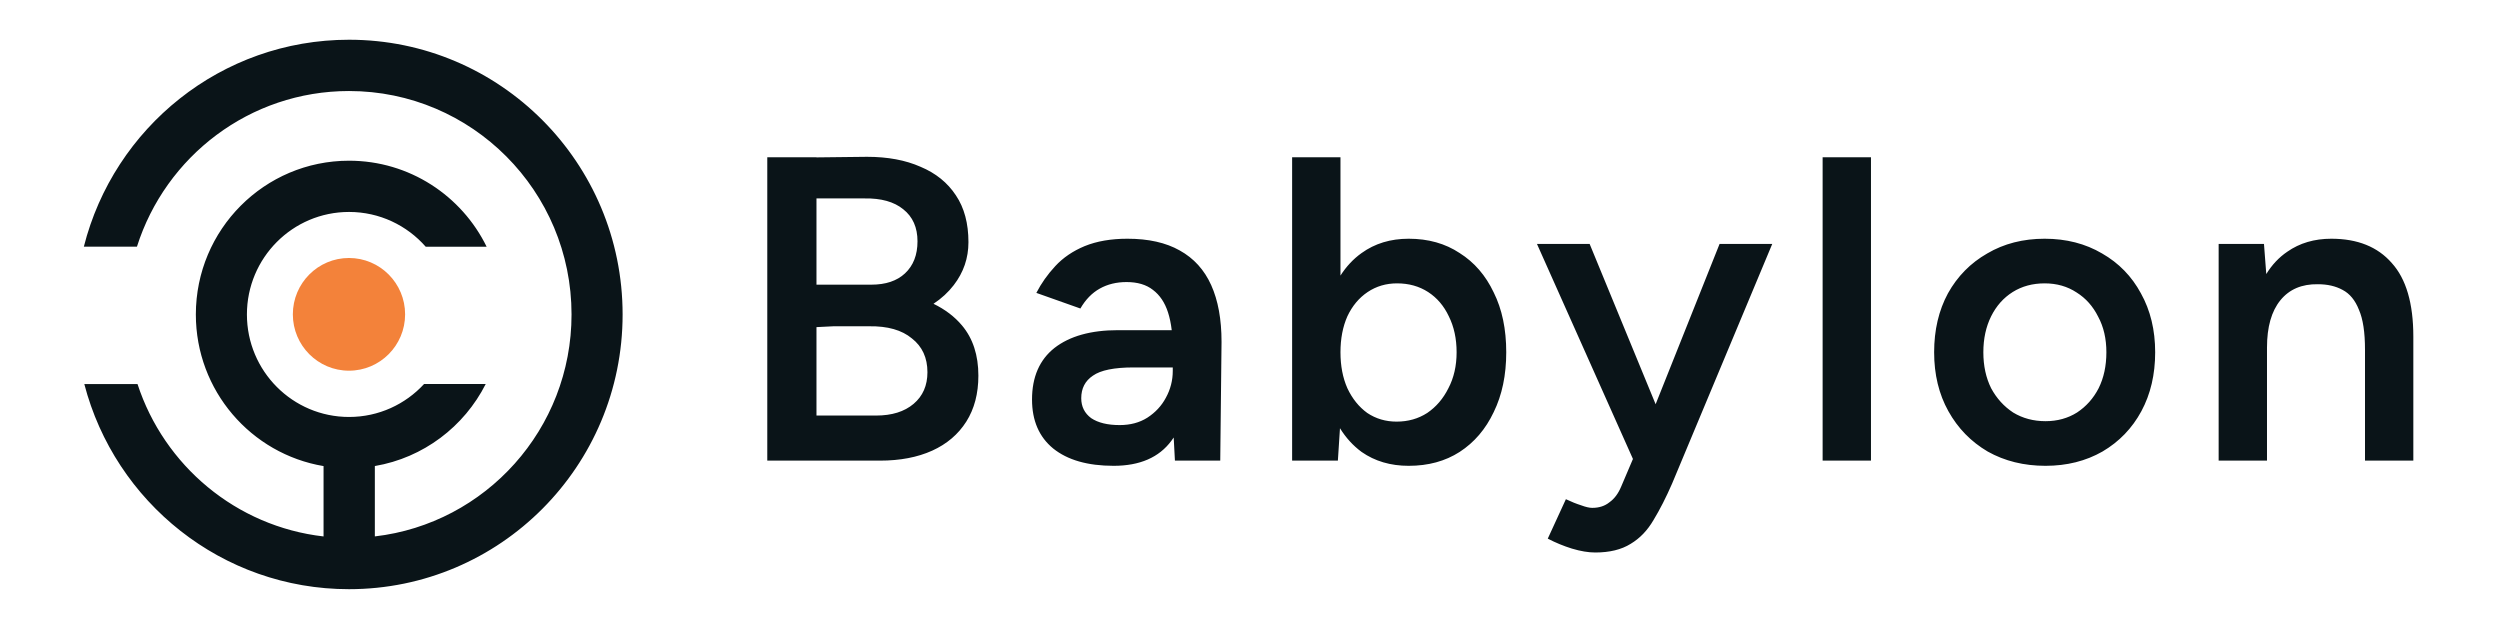
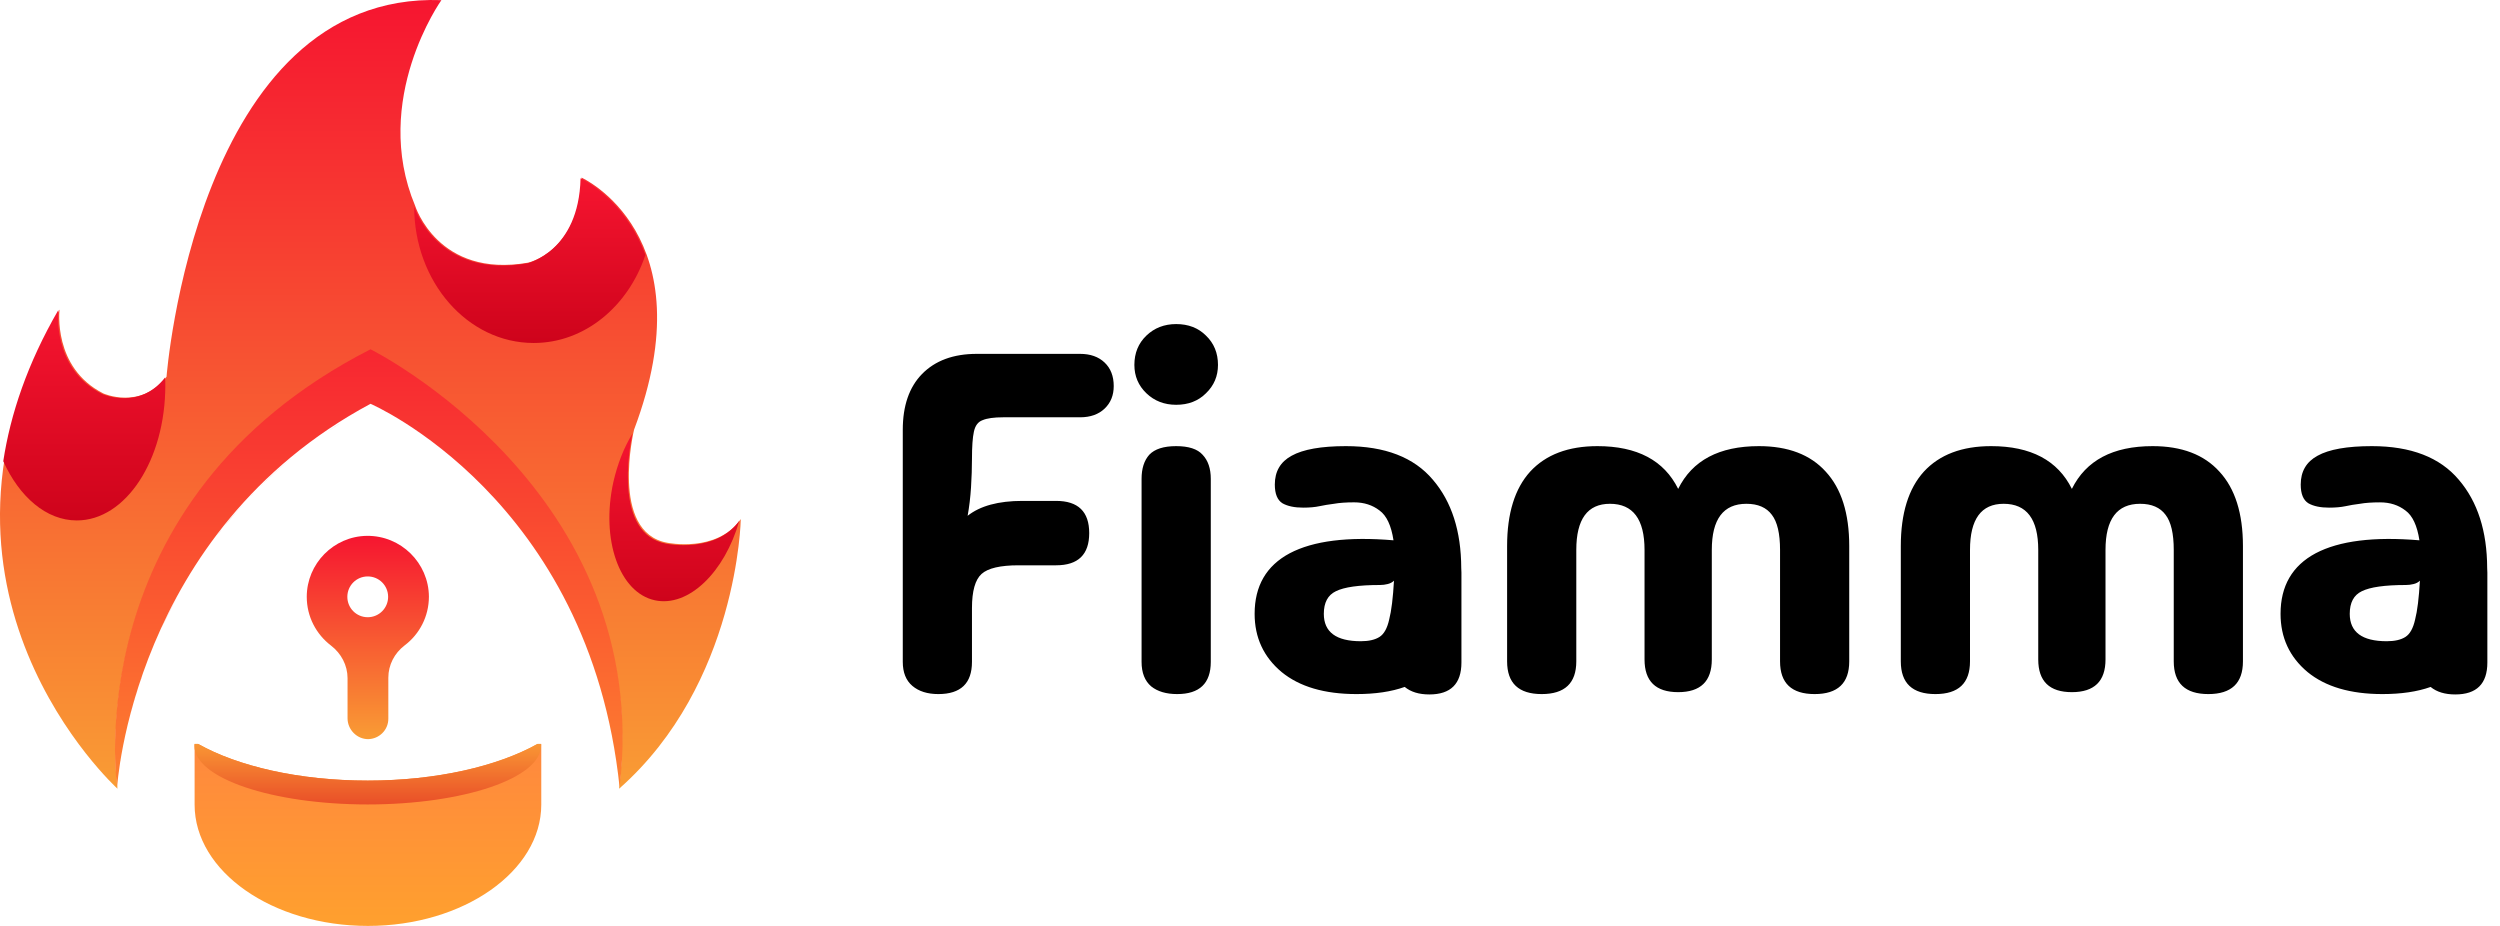
- <svg xmlns="http://www.w3.org/2000/svg" width="159" height="40" viewBox="0 0 159 40" fill="none">
-   <path fill-rule="evenodd" clip-rule="evenodd" d="M8.709 15.69C10.527 9.948 15.879 5.789 22.198 5.789C30.014 5.789 36.35 12.151 36.35 20C36.35 27.291 30.882 33.299 23.84 34.116V29.64C26.927 29.115 29.52 27.133 30.892 24.423H26.971C25.785 25.712 24.086 26.519 22.2 26.519C18.612 26.519 15.704 23.6 15.704 20C15.704 16.399 18.612 13.48 22.2 13.48C24.142 13.48 25.886 14.336 27.076 15.692H30.95C29.363 12.451 26.041 10.221 22.2 10.221C16.818 10.221 12.456 14.599 12.456 20C12.456 24.846 15.968 28.869 20.578 29.643V34.118C15.019 33.482 10.438 29.611 8.746 24.426H5.362C7.314 31.932 14.112 37.472 22.198 37.472C31.808 37.472 39.598 29.649 39.598 20C39.598 10.35 31.808 2.527 22.198 2.527C14.07 2.527 7.243 8.124 5.332 15.69H8.709ZM55.718 26.429H51.928V20.805L53.01 20.751H55.278C56.45 20.733 57.356 20.99 57.996 21.523C58.655 22.037 58.985 22.754 58.985 23.673C58.985 24.518 58.692 25.189 58.106 25.685C57.52 26.181 56.724 26.429 55.718 26.429ZM59.37 19.321C59.886 18.979 60.316 18.582 60.66 18.132C61.282 17.324 61.593 16.414 61.593 15.404C61.593 14.209 61.328 13.217 60.797 12.427C60.266 11.618 59.515 11.012 58.545 10.607C57.594 10.185 56.459 9.973 55.141 9.973L51.928 10.01V10.001H48.799V29.296H55.965C57.246 29.296 58.353 29.084 59.287 28.662C60.22 28.239 60.943 27.623 61.456 26.815C61.968 26.006 62.225 25.032 62.225 23.893C62.225 22.588 61.877 21.523 61.181 20.696C60.711 20.137 60.108 19.679 59.37 19.321ZM51.928 12.62H54.976C56.038 12.601 56.862 12.831 57.447 13.309C58.051 13.787 58.353 14.466 58.353 15.348C58.353 16.212 58.088 16.892 57.557 17.388C57.045 17.866 56.331 18.105 55.416 18.105H51.928V12.62ZM74.647 27.826L74.725 29.295H77.608L77.69 21.743C77.69 20.31 77.471 19.106 77.031 18.132C76.592 17.158 75.924 16.423 75.027 15.927C74.148 15.431 73.041 15.183 71.705 15.183C70.662 15.183 69.756 15.339 68.987 15.652C68.236 15.964 67.614 16.387 67.12 16.92C66.626 17.452 66.223 18.022 65.912 18.628L68.712 19.621C69.042 19.051 69.454 18.628 69.948 18.353C70.442 18.077 71.009 17.939 71.65 17.939C72.346 17.939 72.904 18.105 73.325 18.436C73.764 18.766 74.085 19.244 74.286 19.869C74.393 20.201 74.472 20.578 74.522 20.999H71.101C69.38 20.999 68.035 21.376 67.065 22.129C66.113 22.883 65.637 23.976 65.637 25.409C65.637 26.75 66.086 27.789 66.983 28.524C67.898 29.259 69.179 29.626 70.826 29.626C72.492 29.626 73.718 29.093 74.505 28.027C74.555 27.962 74.602 27.895 74.647 27.826ZM74.588 23.59V23.369H72.089C70.863 23.369 70.003 23.544 69.508 23.893C69.014 24.224 68.767 24.702 68.767 25.326C68.767 25.859 68.978 26.282 69.399 26.594C69.838 26.888 70.442 27.035 71.211 27.035C71.888 27.035 72.474 26.879 72.968 26.567C73.481 26.236 73.874 25.813 74.148 25.299C74.441 24.766 74.588 24.196 74.588 23.59ZM82.179 29.295V10.001H85.254V17.527C85.624 16.947 86.072 16.469 86.599 16.093C87.441 15.486 88.439 15.183 89.592 15.183C90.837 15.183 91.917 15.486 92.832 16.093C93.766 16.681 94.488 17.517 95.001 18.601C95.532 19.666 95.797 20.934 95.797 22.404C95.797 23.856 95.532 25.124 95.001 26.208C94.488 27.293 93.766 28.138 92.832 28.744C91.917 29.332 90.837 29.626 89.592 29.626C88.439 29.626 87.441 29.332 86.599 28.744C86.057 28.345 85.597 27.841 85.222 27.235L85.089 29.295H82.179ZM85.693 24.692C85.4 24.031 85.254 23.268 85.254 22.404C85.254 21.541 85.4 20.779 85.693 20.117C86.004 19.455 86.435 18.941 86.984 18.573C87.533 18.206 88.155 18.022 88.851 18.022C89.601 18.022 90.26 18.206 90.828 18.573C91.395 18.941 91.834 19.455 92.145 20.117C92.475 20.779 92.64 21.541 92.64 22.404C92.64 23.268 92.466 24.031 92.118 24.692C91.789 25.354 91.34 25.878 90.773 26.263C90.205 26.631 89.556 26.815 88.823 26.815C88.127 26.815 87.505 26.631 86.956 26.263C86.425 25.878 86.004 25.354 85.693 24.692ZM99.975 34.891C100.525 35.056 101.019 35.139 101.458 35.139C102.373 35.139 103.124 34.955 103.71 34.588C104.295 34.239 104.78 33.733 105.165 33.072C105.567 32.41 105.961 31.638 106.345 30.756L112.715 15.514H109.365L105.298 25.709L101.101 15.514H97.751L103.855 29.19L103.106 30.949C102.923 31.39 102.675 31.721 102.364 31.942C102.071 32.181 101.705 32.3 101.266 32.3C101.083 32.3 100.845 32.245 100.552 32.135C100.259 32.043 99.939 31.914 99.591 31.749L98.438 34.257C98.931 34.514 99.445 34.726 99.975 34.891ZM115.919 29.295V10.001H118.994V29.295H115.919ZM126.416 28.717C127.495 29.323 128.722 29.626 130.095 29.626C131.449 29.626 132.658 29.323 133.719 28.717C134.781 28.092 135.605 27.238 136.191 26.153C136.776 25.069 137.069 23.82 137.069 22.404C137.069 20.99 136.767 19.74 136.162 18.656C135.578 17.572 134.753 16.727 133.692 16.12C132.63 15.495 131.413 15.183 130.041 15.183C128.667 15.183 127.45 15.495 126.388 16.12C125.326 16.727 124.494 17.572 123.89 18.656C123.304 19.74 123.011 20.99 123.011 22.404C123.011 23.82 123.313 25.069 123.918 26.153C124.521 27.238 125.355 28.092 126.416 28.717ZM132.099 26.236C131.513 26.604 130.846 26.787 130.095 26.787C129.327 26.787 128.64 26.604 128.036 26.236C127.45 25.85 126.984 25.336 126.636 24.692C126.307 24.031 126.141 23.268 126.141 22.404C126.141 21.541 126.307 20.779 126.636 20.117C126.965 19.455 127.423 18.941 128.008 18.573C128.594 18.206 129.271 18.022 130.041 18.022C130.809 18.022 131.486 18.215 132.072 18.601C132.658 18.968 133.115 19.483 133.444 20.144C133.792 20.788 133.966 21.541 133.966 22.404C133.966 23.268 133.802 24.031 133.473 24.692C133.142 25.336 132.685 25.85 132.099 26.236ZM141.106 15.514H143.989L144.135 17.43C144.498 16.841 144.943 16.367 145.471 16.01C146.258 15.459 147.193 15.183 148.272 15.183C149.938 15.183 151.219 15.698 152.116 16.727C153.032 17.737 153.488 19.299 153.488 21.412V29.295H150.414V22.239C150.414 21.137 150.287 20.291 150.029 19.703C149.792 19.097 149.444 18.674 148.986 18.436C148.547 18.197 148.025 18.077 147.421 18.077C146.396 18.059 145.6 18.399 145.032 19.097C144.465 19.795 144.181 20.797 144.181 22.102V29.295H141.106V15.514Z" fill="#0A1418" />
-   <path d="M25.765 19.992C25.765 21.972 24.166 23.576 22.195 23.576C20.223 23.576 18.625 21.972 18.625 19.992C18.625 18.013 20.223 16.408 22.195 16.408C24.166 16.408 25.765 18.013 25.765 19.992Z" fill="#F3823A" />
+ <svg xmlns="http://www.w3.org/2000/svg" width="108" height="40" viewBox="0 0 108 40" fill="none">
+   <path d="M5.305 32.221C5.296 32.249 5.295 32.277 5.286 32.306C5.295 32.268 5.305 32.24 5.305 32.221Z" fill="url(#paint0_linear_200_190)" />
+   <path d="M5.755 30.413C5.708 30.563 5.67 30.722 5.633 30.863C5.661 30.722 5.708 30.572 5.755 30.413Z" fill="url(#paint1_linear_200_190)" />
+   <path d="M6.026 29.522C5.998 29.597 5.979 29.672 5.951 29.747C5.979 29.681 5.998 29.597 6.026 29.522Z" fill="url(#paint2_linear_200_190)" />
+   <path d="M5.952 29.766C5.923 29.86 5.895 29.954 5.867 30.047C5.886 29.954 5.923 29.86 5.952 29.766Z" fill="url(#paint3_linear_200_190)" />
+   <path d="M5.839 30.113C5.82 30.178 5.792 30.253 5.773 30.319C5.802 30.253 5.82 30.188 5.839 30.113Z" fill="url(#paint4_linear_200_190)" />
+   <path d="M5.117 33.308C5.117 33.327 5.108 33.346 5.108 33.364C5.117 33.346 5.117 33.327 5.117 33.308Z" fill="url(#paint5_linear_200_190)" />
+   <path d="M5.267 32.418C5.258 32.446 5.258 32.474 5.249 32.502C5.258 32.474 5.267 32.446 5.267 32.418Z" fill="url(#paint6_linear_200_190)" />
+   <path d="M5.202 32.812C5.202 32.831 5.192 32.859 5.192 32.887C5.192 32.859 5.192 32.831 5.202 32.812Z" fill="url(#paint7_linear_200_190)" />
+   <path d="M14.002 18.744C13.908 18.81 13.814 18.875 13.721 18.932C13.814 18.866 13.908 18.81 14.002 18.744Z" fill="url(#paint8_linear_200_190)" />
+   <path d="M10.966 21.294C10.909 21.35 10.862 21.406 10.806 21.453C10.862 21.406 10.919 21.35 10.966 21.294Z" fill="url(#paint9_linear_200_190)" />
+   <path d="M11.134 21.125C11.668 20.59 12.24 20.075 12.868 19.578C12.24 20.075 11.659 20.59 11.134 21.125Z" fill="url(#paint10_linear_200_190)" />
+   <path d="M28.825 23.446C26.331 22.996 27.391 18.563 27.391 18.563C30.568 10.128 25.122 7.673 25.122 7.673C25.047 10.85 22.817 11.347 22.817 11.347C18.918 12.031 17.934 8.891 17.934 8.891C16.013 4.299 19.068 0.006 19.068 0.006C8.478 -0.369 7.194 16.276 7.194 16.276C6.078 17.72 4.466 16.998 4.466 16.998C2.264 15.883 2.573 13.371 2.573 13.371C-4.428 25.48 5.076 34.065 5.076 34.074C5.076 34.065 3.239 21.693 16.003 15.161C16.003 15.161 28.262 21.271 26.744 34.074C31.889 29.538 32.002 22.424 32.002 22.424C30.98 23.896 28.825 23.446 28.825 23.446Z" fill="url(#paint11_linear_200_190)" />
+   <path d="M14.789 18.229C14.564 18.369 14.349 18.51 14.143 18.65C14.349 18.5 14.574 18.36 14.789 18.229Z" fill="url(#paint12_linear_200_190)" />
+   <path d="M9.588 22.858C9.513 22.952 9.438 23.046 9.363 23.14C9.438 23.055 9.513 22.962 9.588 22.858Z" fill="url(#paint13_linear_200_190)" />
+   <path d="M7.779 25.576C7.46 26.139 7.179 26.701 6.926 27.244C7.169 26.701 7.46 26.139 7.779 25.576Z" fill="url(#paint14_linear_200_190)" />
+   <path d="M10.712 21.556C10.328 21.968 9.972 22.38 9.634 22.802C9.972 22.39 10.328 21.968 10.712 21.556Z" fill="url(#paint15_linear_200_190)" />
+   <path d="M6.139 29.194C6.111 29.279 6.073 29.372 6.045 29.457C6.082 29.372 6.111 29.288 6.139 29.194Z" fill="url(#paint16_linear_200_190)" />
+   <path d="M3.318 22.483C5.436 22.483 7.142 19.869 7.142 16.645C7.142 16.532 7.142 16.42 7.132 16.307C6.017 17.741 4.414 17.02 4.414 17.02C2.212 15.904 2.521 13.393 2.521 13.393C1.181 15.707 0.45 17.901 0.141 19.925C0.834 21.462 1.996 22.483 3.318 22.483Z" fill="url(#paint17_linear_200_190)" />
+   <path d="M23.056 14.817C25.258 14.817 27.142 13.233 27.882 11.012C26.983 8.566 25.08 7.704 25.08 7.704C25.005 10.881 22.774 11.377 22.774 11.377C18.876 12.062 17.892 8.922 17.892 8.922C17.892 12.174 20.197 14.817 23.056 14.817Z" fill="url(#paint18_linear_200_190)" />
+   <path d="M28.782 23.486C26.542 23.074 27.17 19.466 27.32 18.735C26.954 19.335 26.673 20.047 26.495 20.834C25.951 23.318 26.757 25.605 28.294 25.933C29.738 26.242 31.303 24.733 31.94 22.493C30.909 23.927 28.782 23.486 28.782 23.486Z" fill="url(#paint19_linear_200_190)" />
+   <path d="M16.007 15.089C3.219 21.618 5.059 34.02 5.059 34.02C5.059 34.02 5.698 22.969 16.007 17.444C16.007 17.444 25.472 21.515 26.767 34.02C28.289 21.206 16.007 15.089 16.007 15.089Z" fill="url(#paint20_linear_200_190)" />
+   <path d="M15.886 33.721C12.915 33.721 10.272 33.102 8.557 32.137H8.407V34.761C8.407 37.648 11.771 40 15.895 40C20.019 40 23.383 37.638 23.383 34.761V32.137H23.233C21.5 33.102 18.857 33.721 15.886 33.721Z" fill="url(#paint21_linear_200_190)" />
+   <path d="M23.215 32.137C21.5 33.102 18.857 33.721 15.886 33.721C12.915 33.721 10.272 33.102 8.557 32.137H8.407C8.407 32.165 8.397 32.184 8.397 32.212C8.397 33.617 11.753 34.752 15.886 34.752C20.019 34.752 23.374 33.617 23.374 32.212C23.374 32.184 23.374 32.156 23.365 32.137H23.215Z" fill="url(#paint22_linear_200_190)" />
+   <path d="M15.848 23.149C14.414 23.168 13.252 24.349 13.252 25.783C13.252 26.645 13.664 27.404 14.302 27.891C14.742 28.229 15.014 28.744 15.014 29.297V31.031C15.014 31.518 15.417 31.931 15.904 31.931C16.382 31.921 16.776 31.537 16.776 31.05V29.279C16.776 28.726 17.038 28.22 17.479 27.882C18.116 27.404 18.529 26.636 18.529 25.773C18.519 24.321 17.319 23.13 15.848 23.149ZM16.767 25.783C16.767 26.27 16.373 26.664 15.886 26.664C15.398 26.664 15.005 26.27 15.005 25.783C15.005 25.295 15.398 24.902 15.886 24.902C16.373 24.902 16.767 25.295 16.767 25.783Z" fill="url(#paint23_linear_200_190)" />
+   <path fill-rule="evenodd" clip-rule="evenodd" d="M50.811 17.487C50.299 17.487 49.87 17.321 49.524 16.989C49.178 16.657 49.005 16.249 49.005 15.764C49.005 15.252 49.178 14.83 49.524 14.498C49.87 14.166 50.299 14 50.811 14C51.337 14 51.766 14.166 52.098 14.498C52.444 14.83 52.617 15.252 52.617 15.764C52.617 16.249 52.444 16.657 52.098 16.989C51.766 17.321 51.337 17.487 50.811 17.487ZM52.306 28.593C52.306 29.52 51.821 29.984 50.852 29.984C50.382 29.984 50.008 29.873 49.732 29.652C49.455 29.416 49.316 29.064 49.316 28.593V20.684C49.316 20.241 49.427 19.895 49.648 19.646C49.884 19.397 50.271 19.273 50.811 19.273C51.351 19.273 51.731 19.397 51.953 19.646C52.188 19.895 52.306 20.241 52.306 20.684V28.593ZM65.107 28.572C65.107 29.513 65.605 29.984 66.602 29.984C67.598 29.984 68.096 29.513 68.096 28.572V23.756C68.096 22.428 68.581 21.764 69.549 21.764C70.546 21.764 71.044 22.428 71.044 23.756V28.489C71.044 29.43 71.528 29.901 72.497 29.901C73.466 29.901 73.95 29.43 73.95 28.489V23.756C73.95 22.428 74.448 21.764 75.445 21.764C75.943 21.764 76.31 21.923 76.545 22.241C76.78 22.546 76.898 23.051 76.898 23.756V28.572C76.898 29.513 77.396 29.984 78.392 29.984C79.389 29.984 79.887 29.513 79.887 28.572V23.59C79.887 22.179 79.548 21.106 78.87 20.373C78.206 19.639 77.244 19.273 75.984 19.273C74.269 19.273 73.106 19.889 72.497 21.12C71.888 19.889 70.726 19.273 69.01 19.273C67.75 19.273 66.782 19.639 66.104 20.373C65.439 21.106 65.107 22.179 65.107 23.59V28.572ZM82.115 28.572C82.115 29.513 82.613 29.984 83.61 29.984C84.606 29.984 85.104 29.513 85.104 28.572V23.756C85.104 22.428 85.589 21.764 86.557 21.764C87.554 21.764 88.052 22.428 88.052 23.756V28.489C88.052 29.43 88.536 29.901 89.505 29.901C90.474 29.901 90.958 29.43 90.958 28.489V23.756C90.958 22.428 91.456 21.764 92.453 21.764C92.951 21.764 93.318 21.923 93.553 22.241C93.788 22.546 93.906 23.051 93.906 23.756V28.572C93.906 29.513 94.404 29.984 95.4 29.984C96.397 29.984 96.895 29.513 96.895 28.572V23.59C96.895 22.179 96.556 21.106 95.878 20.373C95.214 19.639 94.252 19.273 92.993 19.273C91.276 19.273 90.114 19.889 89.505 21.12C88.896 19.889 87.734 19.273 86.018 19.273C84.758 19.273 83.79 19.639 83.112 20.373C82.447 21.106 82.115 22.179 82.115 23.59V28.572ZM102.92 29.984C101.537 29.984 100.457 29.666 99.682 29.029C98.907 28.379 98.52 27.542 98.52 26.517C98.52 25.314 99.025 24.442 100.035 23.902C101.059 23.362 102.554 23.175 104.519 23.341C104.422 22.705 104.221 22.276 103.917 22.055C103.612 21.819 103.246 21.702 102.817 21.702C102.471 21.702 102.18 21.722 101.945 21.764C101.723 21.791 101.516 21.826 101.322 21.868C101.128 21.909 100.893 21.93 100.616 21.93C100.243 21.93 99.945 21.868 99.724 21.743C99.502 21.605 99.391 21.335 99.391 20.933C99.391 20.366 99.634 19.951 100.118 19.688C100.616 19.411 101.398 19.273 102.464 19.273C104.152 19.273 105.405 19.757 106.221 20.726C107.033 21.675 107.441 22.946 107.446 24.539C107.451 24.602 107.454 24.668 107.454 24.736V28.619C107.454 29.54 106.991 30 106.067 30C105.621 30 105.267 29.892 105.003 29.676C104.428 29.881 103.734 29.984 102.92 29.984ZM101.509 26.517C101.509 27.306 102.042 27.701 103.107 27.701C103.453 27.701 103.723 27.639 103.917 27.514C104.111 27.389 104.249 27.14 104.332 26.767C104.429 26.393 104.498 25.832 104.54 25.085C104.47 25.154 104.38 25.203 104.27 25.23C104.159 25.258 104.048 25.272 103.938 25.272C103.024 25.272 102.388 25.362 102.028 25.542C101.682 25.708 101.509 26.033 101.509 26.517ZM55.362 29.029C56.137 29.666 57.217 29.984 58.601 29.984C59.414 29.984 60.108 29.881 60.683 29.675C60.947 29.892 61.301 30 61.747 30C62.672 30 63.134 29.54 63.134 28.618V24.735C63.134 24.668 63.131 24.602 63.126 24.539C63.121 22.946 62.713 21.675 61.901 20.726C61.085 19.757 59.832 19.273 58.144 19.273C57.078 19.273 56.297 19.411 55.798 19.688C55.314 19.951 55.072 20.366 55.072 20.933C55.072 21.335 55.183 21.605 55.404 21.743C55.625 21.867 55.923 21.93 56.297 21.93C56.573 21.93 56.809 21.909 57.002 21.867C57.196 21.826 57.404 21.791 57.625 21.764C57.86 21.722 58.151 21.701 58.497 21.701C58.926 21.701 59.293 21.819 59.597 22.054C59.902 22.276 60.102 22.705 60.199 23.341C58.234 23.175 56.739 23.362 55.715 23.902C54.705 24.442 54.2 25.313 54.2 26.517C54.2 27.541 54.587 28.379 55.362 29.029ZM58.788 27.701C57.722 27.701 57.189 27.306 57.189 26.517C57.189 26.033 57.362 25.708 57.708 25.542C58.068 25.362 58.705 25.272 59.618 25.272C59.729 25.272 59.839 25.258 59.95 25.23C60.061 25.203 60.151 25.154 60.22 25.085C60.178 25.832 60.109 26.393 60.012 26.766C59.929 27.14 59.791 27.389 59.597 27.514C59.403 27.638 59.134 27.701 58.788 27.701ZM40.536 29.984C41.505 29.984 41.989 29.52 41.989 28.593V26.268C41.989 25.535 42.128 25.043 42.404 24.794C42.681 24.545 43.214 24.421 44.003 24.421H45.622C46.577 24.421 47.054 23.957 47.054 23.03C47.054 22.103 46.577 21.639 45.622 21.639H44.169C43.131 21.639 42.342 21.854 41.802 22.282C41.872 21.895 41.92 21.487 41.948 21.058C41.975 20.615 41.989 20.207 41.989 19.833C41.989 19.293 42.017 18.899 42.072 18.65C42.128 18.387 42.252 18.221 42.446 18.152C42.64 18.069 42.937 18.027 43.339 18.027H46.66C47.103 18.027 47.456 17.902 47.718 17.653C47.981 17.404 48.113 17.079 48.113 16.678C48.113 16.249 47.981 15.91 47.718 15.661C47.456 15.412 47.103 15.287 46.66 15.287H42.197C41.187 15.287 40.398 15.578 39.83 16.159C39.277 16.726 39 17.529 39 18.567V28.593C39 29.05 39.138 29.396 39.415 29.631C39.692 29.866 40.066 29.984 40.536 29.984Z" fill="black" />
+   <defs>
+     <linearGradient id="paint0_linear_200_190" x1="5.301" y1="32.297" x2="5.301" y2="32.217" gradientUnits="userSpaceOnUse">
+       <stop stop-color="#F0943C" />
+       <stop offset="0.042" stop-color="#EE8F42" />
+       <stop offset="0.368" stop-color="#E76A5F" />
+       <stop offset="0.648" stop-color="#E34B6B" />
+       <stop offset="0.868" stop-color="#E03170" />
+       <stop offset="1" stop-color="#DF2471" />
+     </linearGradient>
+     <linearGradient id="paint1_linear_200_190" x1="5.688" y1="30.868" x2="5.688" y2="30.415" gradientUnits="userSpaceOnUse">
+       <stop stop-color="#F0943C" />
+       <stop offset="0.042" stop-color="#EE8F42" />
+       <stop offset="0.368" stop-color="#E76A5F" />
+       <stop offset="0.648" stop-color="#E34B6B" />
+       <stop offset="0.868" stop-color="#E03170" />
+       <stop offset="1" stop-color="#DF2471" />
+     </linearGradient>
+     <linearGradient id="paint2_linear_200_190" x1="5.99" y1="29.754" x2="5.99" y2="29.525" gradientUnits="userSpaceOnUse">
+       <stop stop-color="#F0943C" />
+       <stop offset="0.042" stop-color="#EE8F42" />
+       <stop offset="0.368" stop-color="#E76A5F" />
+       <stop offset="0.648" stop-color="#E34B6B" />
+       <stop offset="0.868" stop-color="#E03170" />
+       <stop offset="1" stop-color="#DF2471" />
+     </linearGradient>
+     <linearGradient id="paint3_linear_200_190" x1="5.906" y1="30.043" x2="5.906" y2="29.762" gradientUnits="userSpaceOnUse">
+       <stop stop-color="#F0943C" />
+       <stop offset="0.042" stop-color="#EE8F42" />
+       <stop offset="0.368" stop-color="#E76A5F" />
+       <stop offset="0.648" stop-color="#E34B6B" />
+       <stop offset="0.868" stop-color="#E03170" />
+       <stop offset="1" stop-color="#DF2471" />
+     </linearGradient>
+     <linearGradient id="paint4_linear_200_190" x1="5.808" y1="30.325" x2="5.808" y2="30.116" gradientUnits="userSpaceOnUse">
+       <stop stop-color="#F0943C" />
+       <stop offset="0.042" stop-color="#EE8F42" />
+       <stop offset="0.368" stop-color="#E76A5F" />
+       <stop offset="0.648" stop-color="#E34B6B" />
+       <stop offset="0.868" stop-color="#E03170" />
+       <stop offset="1" stop-color="#DF2471" />
+     </linearGradient>
+     <linearGradient id="paint5_linear_200_190" x1="5.117" y1="33.363" x2="5.117" y2="33.308" gradientUnits="userSpaceOnUse">
+       <stop stop-color="#F0943C" />
+       <stop offset="0.042" stop-color="#EE8F42" />
+       <stop offset="0.368" stop-color="#E76A5F" />
+       <stop offset="0.648" stop-color="#E34B6B" />
+       <stop offset="0.868" stop-color="#E03170" />
+       <stop offset="1" stop-color="#DF2471" />
+     </linearGradient>
+     <linearGradient id="paint6_linear_200_190" x1="5.262" y1="32.503" x2="5.262" y2="32.42" gradientUnits="userSpaceOnUse">
+       <stop stop-color="#F0943C" />
+       <stop offset="0.042" stop-color="#EE8F42" />
+       <stop offset="0.368" stop-color="#E76A5F" />
+       <stop offset="0.648" stop-color="#E34B6B" />
+       <stop offset="0.868" stop-color="#E03170" />
+       <stop offset="1" stop-color="#DF2471" />
+     </linearGradient>
+     <linearGradient id="paint7_linear_200_190" x1="5.193" y1="32.882" x2="5.193" y2="32.811" gradientUnits="userSpaceOnUse">
+       <stop stop-color="#F0943C" />
+       <stop offset="0.042" stop-color="#EE8F42" />
+       <stop offset="0.368" stop-color="#E76A5F" />
+       <stop offset="0.648" stop-color="#E34B6B" />
+       <stop offset="0.868" stop-color="#E03170" />
+       <stop offset="1" stop-color="#DF2471" />
+     </linearGradient>
+     <linearGradient id="paint8_linear_200_190" x1="13.859" y1="18.935" x2="13.859" y2="18.743" gradientUnits="userSpaceOnUse">
+       <stop stop-color="#F0943C" />
+       <stop offset="0.042" stop-color="#EE8F42" />
+       <stop offset="0.368" stop-color="#E76A5F" />
+       <stop offset="0.648" stop-color="#E34B6B" />
+       <stop offset="0.868" stop-color="#E03170" />
+       <stop offset="1" stop-color="#DF2471" />
+     </linearGradient>
+     <linearGradient id="paint9_linear_200_190" x1="10.889" y1="21.457" x2="10.889" y2="21.293" gradientUnits="userSpaceOnUse">
+       <stop stop-color="#F0943C" />
+       <stop offset="0.042" stop-color="#EE8F42" />
+       <stop offset="0.368" stop-color="#E76A5F" />
+       <stop offset="0.648" stop-color="#E34B6B" />
+       <stop offset="0.868" stop-color="#E03170" />
+       <stop offset="1" stop-color="#DF2471" />
+     </linearGradient>
+     <linearGradient id="paint10_linear_200_190" x1="12" y1="21.126" x2="12" y2="19.576" gradientUnits="userSpaceOnUse">
+       <stop stop-color="#F0943C" />
+       <stop offset="0.042" stop-color="#EE8F42" />
+       <stop offset="0.368" stop-color="#E76A5F" />
+       <stop offset="0.648" stop-color="#E34B6B" />
+       <stop offset="0.868" stop-color="#E03170" />
+       <stop offset="1" stop-color="#DF2471" />
+     </linearGradient>
+     <linearGradient id="paint11_linear_200_190" x1="16.002" y1="34.069" x2="16.002" y2="-0.018" gradientUnits="userSpaceOnUse">
+       <stop stop-color="#F99C34" />
+       <stop offset="1" stop-color="#F61530" />
+     </linearGradient>
+     <linearGradient id="paint12_linear_200_190" x1="14.466" y1="18.644" x2="14.466" y2="18.224" gradientUnits="userSpaceOnUse">
+       <stop stop-color="#F0943C" />
+       <stop offset="0.042" stop-color="#EE8F42" />
+       <stop offset="0.368" stop-color="#E76A5F" />
+       <stop offset="0.648" stop-color="#E34B6B" />
+       <stop offset="0.868" stop-color="#E03170" />
+       <stop offset="1" stop-color="#DF2471" />
+     </linearGradient>
+     <linearGradient id="paint13_linear_200_190" x1="9.479" y1="23.148" x2="9.479" y2="22.863" gradientUnits="userSpaceOnUse">
+       <stop stop-color="#F0943C" />
+       <stop offset="0.042" stop-color="#EE8F42" />
+       <stop offset="0.368" stop-color="#E76A5F" />
+       <stop offset="0.648" stop-color="#E34B6B" />
+       <stop offset="0.868" stop-color="#E03170" />
+       <stop offset="1" stop-color="#DF2471" />
+     </linearGradient>
+     <linearGradient id="paint14_linear_200_190" x1="7.349" y1="27.245" x2="7.349" y2="25.572" gradientUnits="userSpaceOnUse">
+       <stop stop-color="#F0943C" />
+       <stop offset="0.042" stop-color="#EE8F42" />
+       <stop offset="0.368" stop-color="#E76A5F" />
+       <stop offset="0.648" stop-color="#E34B6B" />
+       <stop offset="0.868" stop-color="#E03170" />
+       <stop offset="1" stop-color="#DF2471" />
+     </linearGradient>
+     <linearGradient id="paint15_linear_200_190" x1="10.173" y1="22.805" x2="10.173" y2="21.56" gradientUnits="userSpaceOnUse">
+       <stop stop-color="#F0943C" />
+       <stop offset="0.042" stop-color="#EE8F42" />
+       <stop offset="0.368" stop-color="#E76A5F" />
+       <stop offset="0.648" stop-color="#E34B6B" />
+       <stop offset="0.868" stop-color="#E03170" />
+       <stop offset="1" stop-color="#DF2471" />
+     </linearGradient>
+     <linearGradient id="paint16_linear_200_190" x1="6.095" y1="29.458" x2="6.095" y2="29.196" gradientUnits="userSpaceOnUse">
+       <stop stop-color="#F0943C" />
+       <stop offset="0.042" stop-color="#EE8F42" />
+       <stop offset="0.368" stop-color="#E76A5F" />
+       <stop offset="0.648" stop-color="#E34B6B" />
+       <stop offset="0.868" stop-color="#E03170" />
+       <stop offset="1" stop-color="#DF2471" />
+     </linearGradient>
+     <linearGradient id="paint17_linear_200_190" x1="3.641" y1="13.393" x2="3.641" y2="22.483" gradientUnits="userSpaceOnUse">
+       <stop stop-color="#F61530" />
+       <stop offset="1" stop-color="#CE031B" />
+     </linearGradient>
+     <linearGradient id="paint18_linear_200_190" x1="22.887" y1="7.704" x2="22.887" y2="14.817" gradientUnits="userSpaceOnUse">
+       <stop stop-color="#F61530" />
+       <stop offset="1" stop-color="#CE031B" />
+     </linearGradient>
+     <linearGradient id="paint19_linear_200_190" x1="29.133" y1="18.735" x2="29.133" y2="25.973" gradientUnits="userSpaceOnUse">
+       <stop stop-color="#F61530" />
+       <stop offset="1" stop-color="#CE031B" />
+     </linearGradient>
+     <linearGradient id="paint20_linear_200_190" x1="15.953" y1="40.231" x2="15.953" y2="14.714" gradientUnits="userSpaceOnUse">
+       <stop stop-color="#FF9E2F" />
+       <stop offset="1" stop-color="#F72431" />
+     </linearGradient>
+     <linearGradient id="paint21_linear_200_190" x1="15.932" y1="32.146" x2="15.932" y2="40.019" gradientUnits="userSpaceOnUse">
+       <stop stop-color="#FF883E" />
+       <stop offset="1" stop-color="#FFA02E" />
+     </linearGradient>
+     <linearGradient id="paint22_linear_200_190" x1="15.933" y1="32.146" x2="15.933" y2="34.77" gradientUnits="userSpaceOnUse">
+       <stop stop-color="#F99634" />
+       <stop offset="1" stop-color="#E94E28" />
+     </linearGradient>
+     <linearGradient id="paint23_linear_200_190" x1="15.89" y1="31.93" x2="15.89" y2="23.144" gradientUnits="userSpaceOnUse">
+       <stop stop-color="#F99C34" />
+       <stop offset="1" stop-color="#F61530" />
+     </linearGradient>
+   </defs>
</svg>
